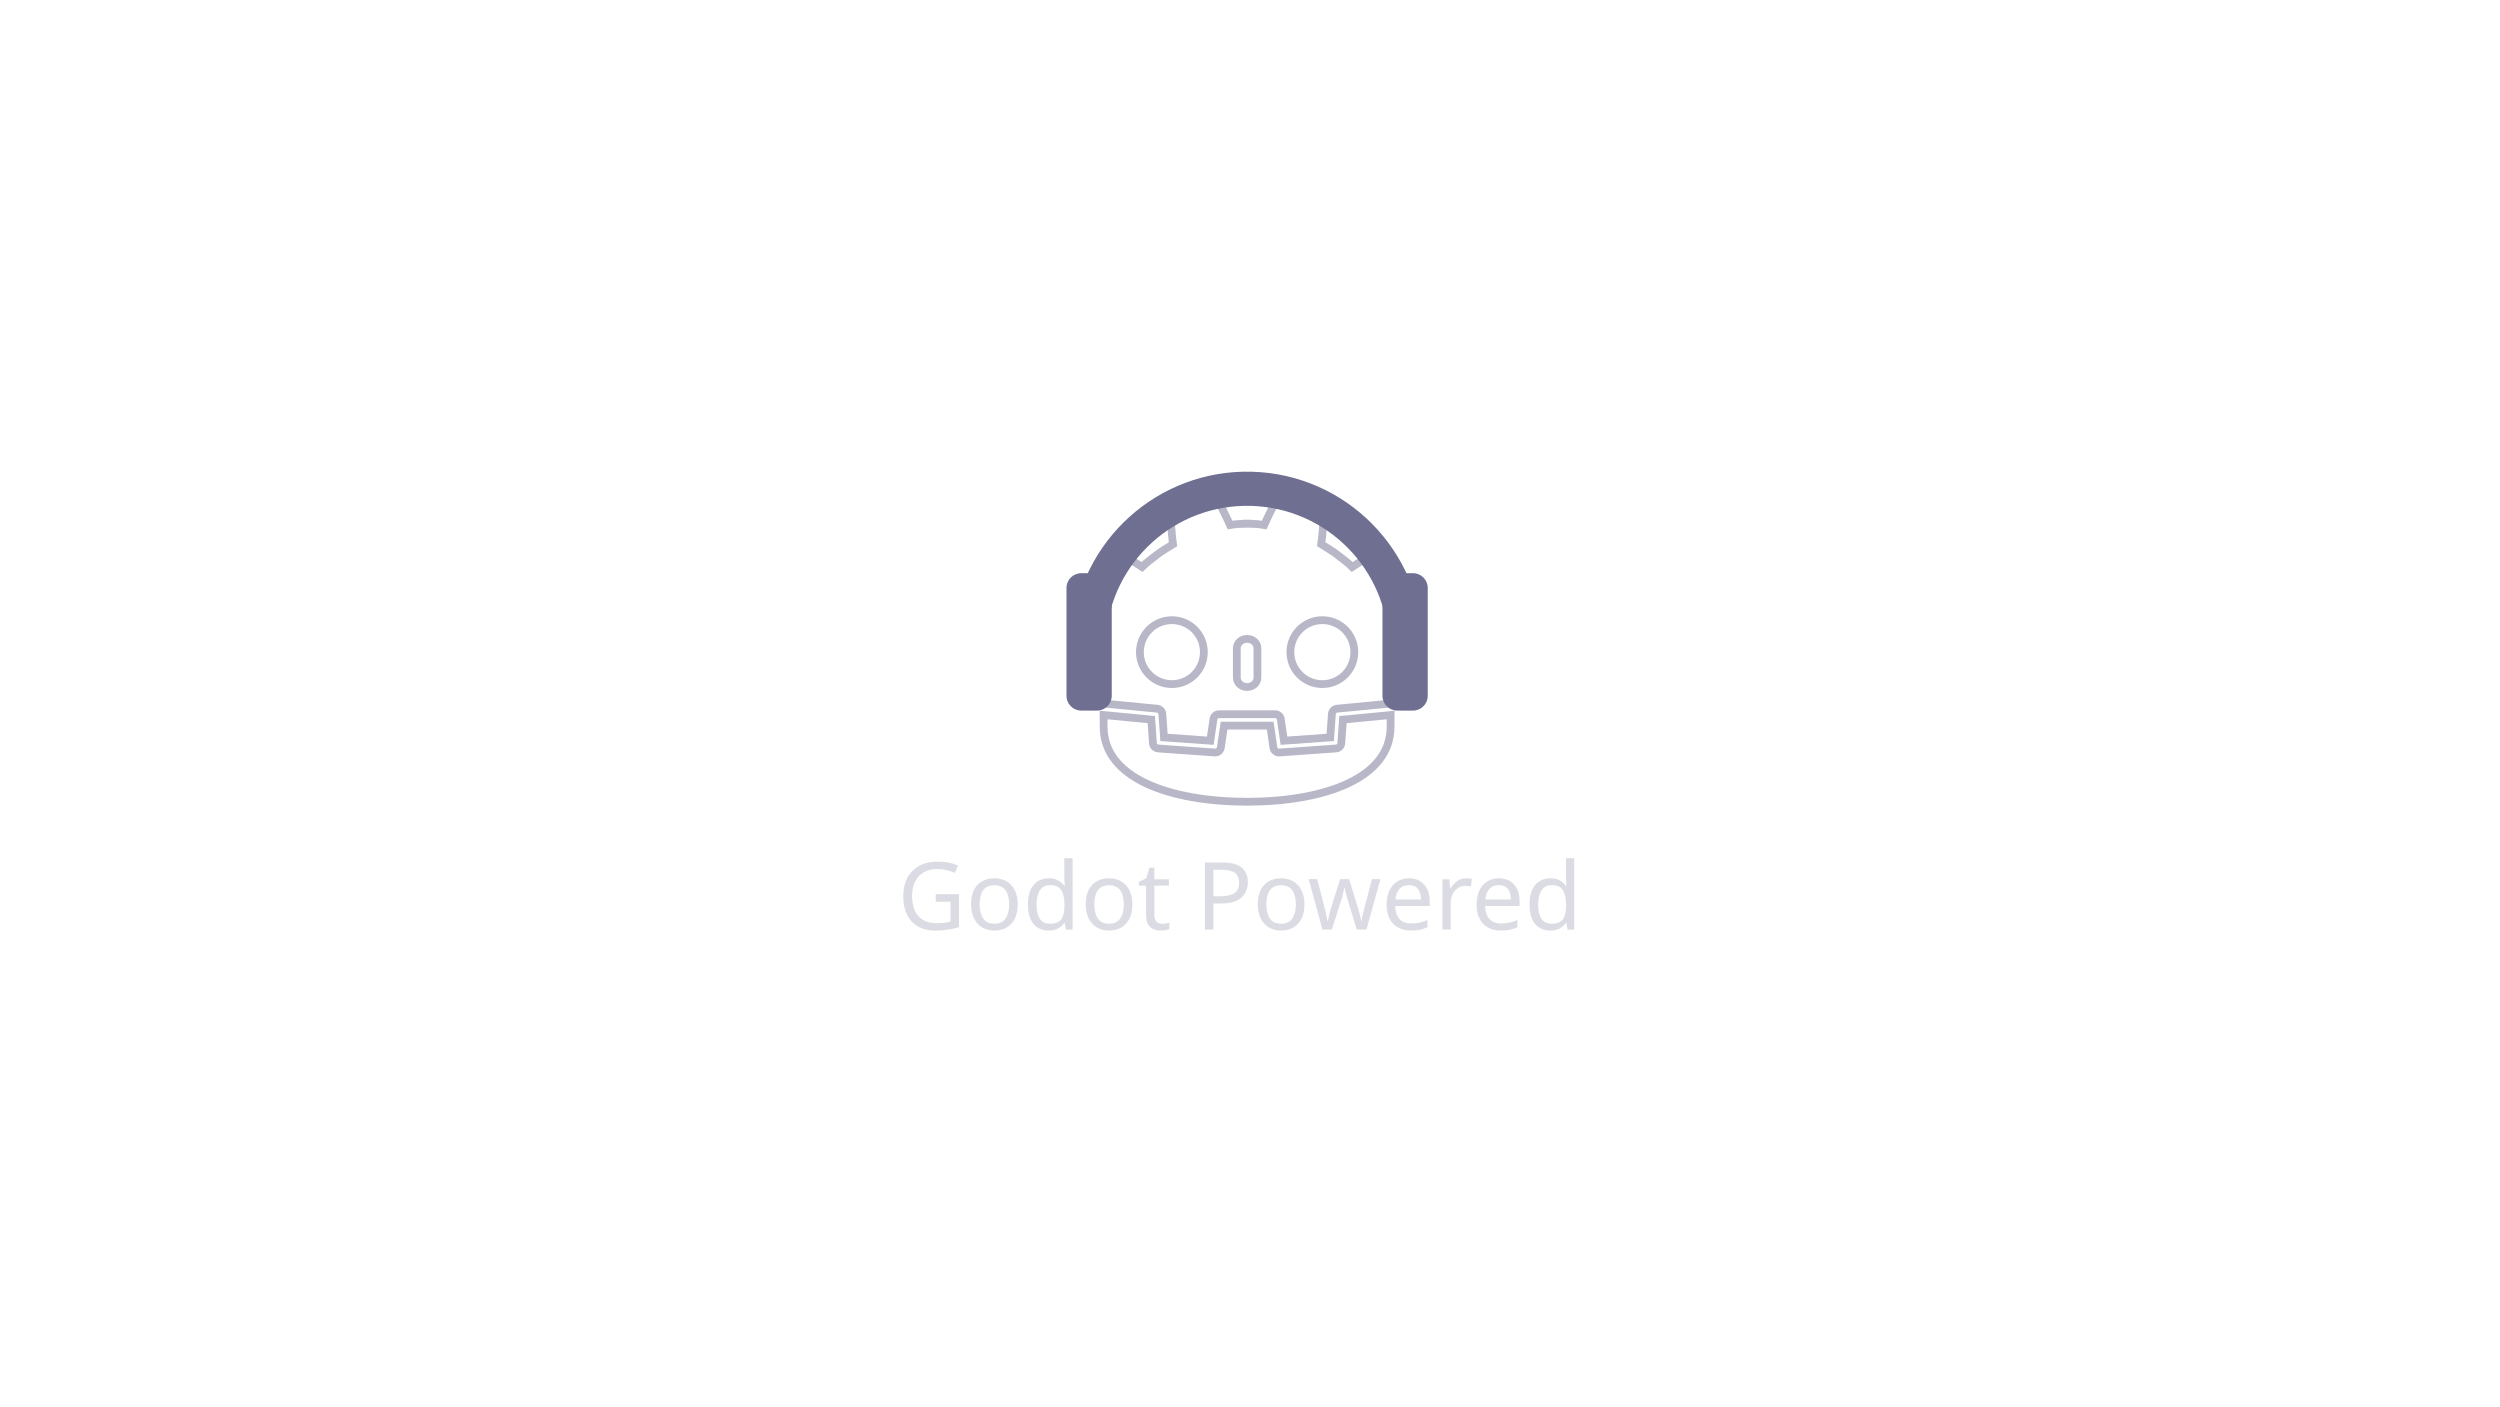
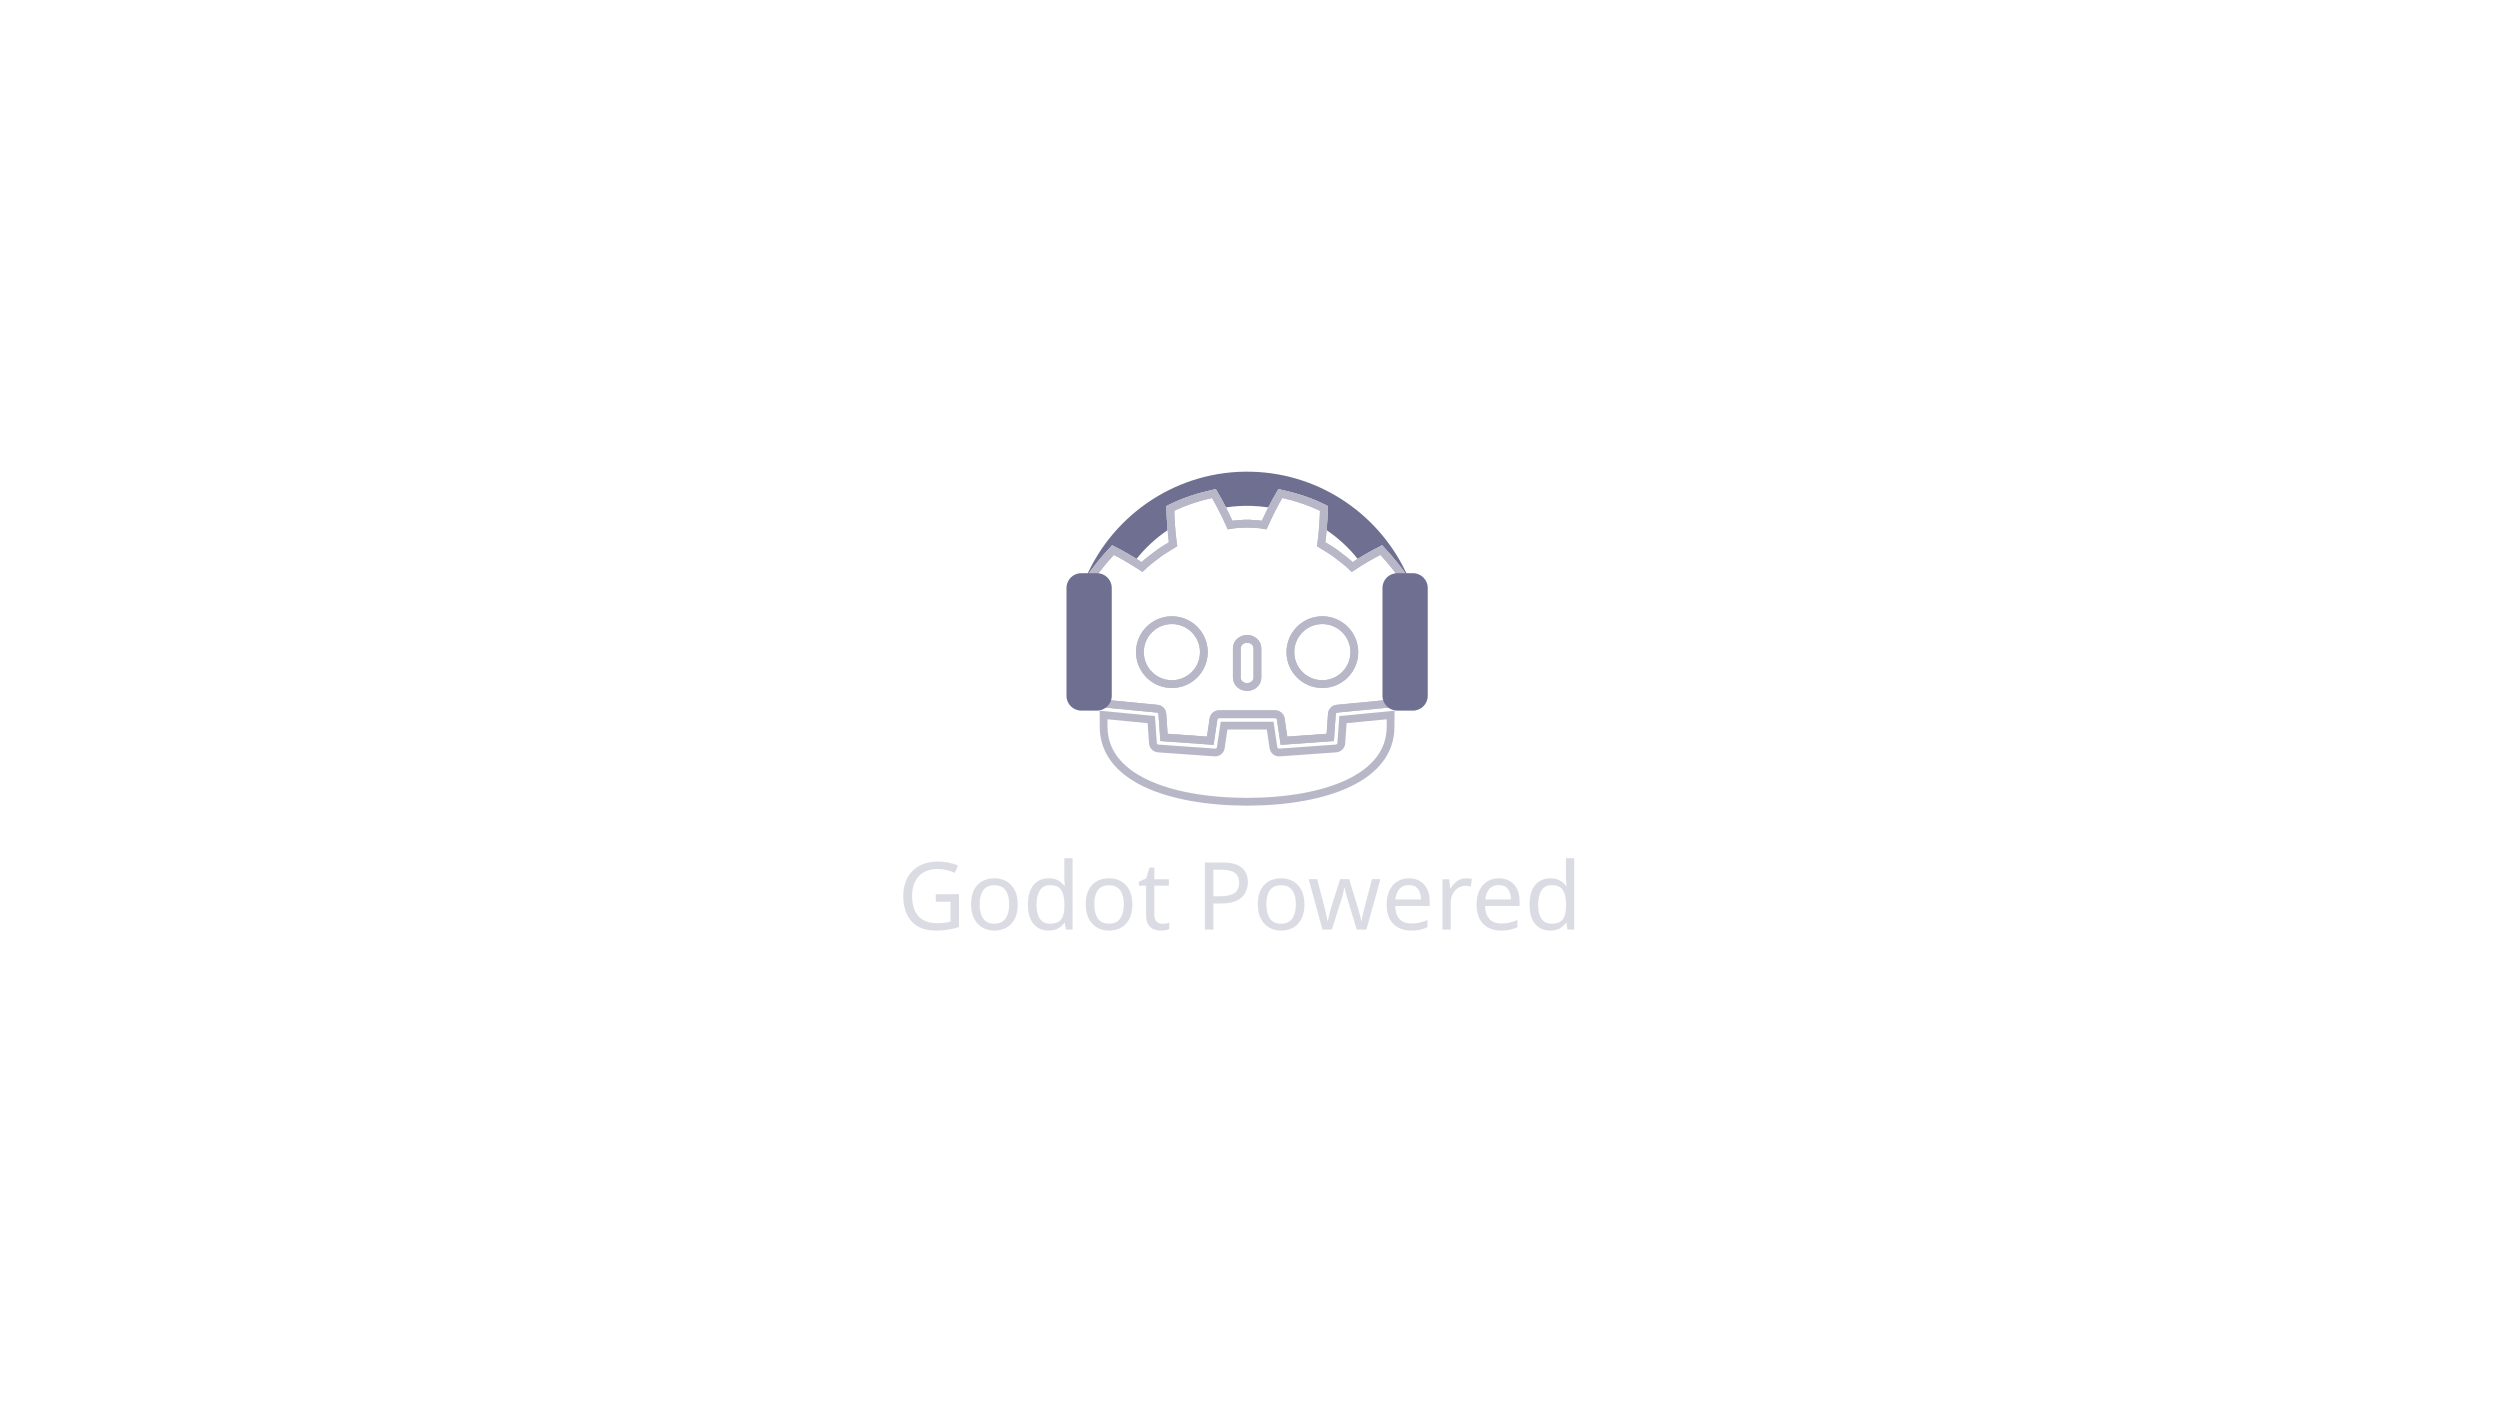
<svg xmlns="http://www.w3.org/2000/svg" width="1280" height="720" viewBox="0 0 1280 720" version="1.1" id="svg5" xml:space="preserve">
  <defs id="defs2" />
  <g id="layer1">
    <g id="g4030" transform="matrix(0.4977972,0,0,0.4977972,959.7379,223.1219)">
      <g id="g3136" transform="translate(-899.38)">
        <g id="g6559">
+           <path d="M 259.244,36.974 C 183.449,34.818 116.647,80.023 88.088,146.197 95.617,134.875 104.197,124.523 113.202,114.832 l 2.044,-2.197 2.684,1.35 c 7.691,3.87 15.173,8.144 22.407,12.646 9.13,-11.413 19.931,-21.392 32.02,-29.587 -0.639,-7.332 -1.037,-14.691 -1.232,-22.215 l -0.067,-2.539 2.268,-1.142 c 14.63,-7.364 30.144,-12.207 45.725,-15.671 l 2.825,-0.624 1.479,2.484 c 3.145,5.277 6.121,10.76 8.934,16.31 8.448,-1.263 17.124,-1.801 25.958,-1.55 5.995,0.17 11.896,0.699 17.683,1.565 2.814,-5.556 5.791,-11.044 8.934,-16.326 l 1.479,-2.484 2.829,0.624 c 15.588,3.464 31.098,8.307 45.729,15.671 l 2.268,1.142 -0.067,2.535 c -0.196,7.528 -0.595,14.891 -1.232,22.227 12.107,8.208 22.901,18.19 32.012,29.58 7.237,-4.503 14.72,-8.774 22.411,-12.646 l 2.684,-1.35 2.044,2.197 c 8.973,9.657 17.529,19.971 25.04,31.247 C 392.946,83.445 331.379,39.025 259.244,36.974 Z M 82.916,159.631 c -4.796,14.134 -7.897,29.077 -9.052,44.603 l 28.689,2.134 v -18.68 c -6.468,-8.146 -13.262,-18.07 -19.637,-28.057 z m 342.383,0.028 c -5.387,8.636 -12.295,18.692 -19.626,28.03 v 27.32 l 29.148,-0.506 c -0.333,-19.143 -3.655,-37.573 -9.522,-54.843 z" style="baseline-shift:baseline;display:inline;overflow:visible;opacity:1;vector-effect:none;fill:#6f6f91;enable-background:accumulate;stop-color:#000000;stop-opacity:1" id="path9" />
          <path id="path264" style="fill:none;stroke:#b7b7c8;stroke-width:8;stroke-dasharray:none" d="m 219.921,59.384 c -15.358,3.414 -30.551,8.169 -44.795,15.338 0.326,12.577 1.139,24.628 2.787,36.869 -5.532,3.544 -11.345,6.586 -16.512,10.734 -5.25,4.039 -10.612,7.902 -15.365,12.625 -9.496,-6.281 -19.548,-12.182 -29.902,-17.393 -11.161,12.012 -21.596,24.977 -30.121,39.484 6.7,10.517 13.886,21.087 20.541,29.33 v 71.654 9.102 8.281 c 0.163,10e-4 0.325,0.009 0.486,0.023 l 54.588,5.264 c 2.859,0.276 5.1,2.576 5.299,5.441 l 1.684,24.096 47.615,3.398 3.279,-22.24 c 0.425,-2.883 2.9,-5.02 5.816,-5.02 h 57.59 c 2.915,0 5.387,2.136 5.812,5.02 l 3.281,22.24 47.617,-3.398 1.682,-24.096 c 0.201,-2.865 2.44,-5.164 5.299,-5.441 l 54.564,-5.264 c 0.161,-0.015 0.323,-0.022 0.486,-0.023 v -7.104 l 0.021,-0.008 v -81.926 c 7.687,-9.676 14.966,-20.35 20.543,-29.33 -8.522,-14.508 -18.964,-27.473 -30.125,-39.484 -10.351,5.21 -20.406,11.111 -29.902,17.393 -4.752,-4.723 -10.104,-8.586 -15.361,-12.625 -5.165,-4.149 -10.987,-7.19 -16.508,-10.734 1.644,-12.241 2.456,-24.292 2.783,-36.869 -14.245,-7.169 -29.435,-11.924 -44.801,-15.338 -6.135,10.311 -11.745,21.477 -16.631,32.393 -5.794,-0.968 -11.615,-1.327 -17.443,-1.396 v -0.01 c -0.041,0 -0.079,0.01 -0.113,0.01 -0.036,0 -0.075,-0.01 -0.111,-0.01 v 0.01 c -5.839,0.069 -11.656,0.428 -17.451,1.396 C 231.67,80.861 226.065,69.695 219.921,59.384 Z M 176.735,189.636 c 18.169,0 32.896,14.716 32.896,32.879 0,18.175 -14.727,32.898 -32.896,32.898 -18.16,0 -32.891,-14.723 -32.891,-32.898 0,-18.163 14.73,-32.879 32.891,-32.879 z m 154.762,0 c 18.159,0 32.889,14.716 32.889,32.879 0,18.175 -14.73,32.898 -32.889,32.898 -18.172,0 -32.898,-14.723 -32.898,-32.898 0,-18.163 14.726,-32.879 32.898,-32.879 z m -77.385,19.24 c 5.848,0 10.6,4.315 10.6,9.623 v 30.285 c 0,5.313 -4.751,9.623 -10.6,9.623 -5.848,0 -10.588,-4.31 -10.588,-9.623 v -30.285 c 0,-5.308 4.74,-9.623 10.588,-9.623 z" />
          <path d="m 352.683,291.92 -1.691,24.224 c -0.204,2.92 -2.526,5.244 -5.446,5.453 l -58.144,4.149 c -0.142,0.011 -0.284,0.015 -0.424,0.015 -2.889,0 -5.382,-2.12 -5.809,-5.022 l -3.334,-22.612 h -47.442 l -3.334,22.612 c -0.448,3.043 -3.168,5.231 -6.233,5.007 l -58.144,-4.149 c -2.92,-0.21 -5.242,-2.534 -5.446,-5.453 l -1.691,-24.224 -49.083,-4.732 c 0.023,5.275 0.09,11.054 0.09,12.205 0,51.838 65.759,76.755 147.461,77.041 h 0.1 0.101 c 81.701,-0.287 147.438,-25.203 147.438,-77.041 0,-1.172 0.071,-6.927 0.095,-12.205 z" fill="#478cbf" id="path266" style="fill:none;stroke:#b7b7c8;stroke-width:8;stroke-dasharray:none" />
+           <path id="path3" style="fill:none;stroke:#b7b7c8;stroke-width:8;stroke-dasharray:none" d="m 219.921,59.384 c -15.358,3.414 -30.551,8.169 -44.795,15.338 0.326,12.577 1.139,24.628 2.787,36.869 -5.532,3.544 -11.345,6.586 -16.512,10.734 -5.25,4.039 -10.612,7.902 -15.365,12.625 -9.496,-6.281 -19.548,-12.182 -29.902,-17.393 -11.161,12.012 -21.596,24.977 -30.121,39.484 6.7,10.517 13.886,21.087 20.541,29.33 v 71.654 9.102 8.281 c 0.163,10e-4 0.325,0.009 0.486,0.023 l 54.588,5.264 c 2.859,0.276 5.1,2.576 5.299,5.441 l 1.684,24.096 47.615,3.398 3.279,-22.24 c 0.425,-2.883 2.9,-5.02 5.816,-5.02 h 57.59 c 2.915,0 5.387,2.136 5.812,5.02 l 3.281,22.24 47.617,-3.398 1.682,-24.096 c 0.201,-2.865 2.44,-5.164 5.299,-5.441 l 54.564,-5.264 c 0.161,-0.015 0.323,-0.022 0.486,-0.023 v -7.104 l 0.021,-0.008 v -81.926 c 7.687,-9.676 14.966,-20.35 20.543,-29.33 -8.522,-14.508 -18.964,-27.473 -30.125,-39.484 -10.351,5.21 -20.406,11.111 -29.902,17.393 -4.752,-4.723 -10.104,-8.586 -15.361,-12.625 -5.165,-4.149 -10.987,-7.19 -16.508,-10.734 1.644,-12.241 2.456,-24.292 2.783,-36.869 -14.245,-7.169 -29.435,-11.924 -44.801,-15.338 -6.135,10.311 -11.745,21.477 -16.631,32.393 -5.794,-0.968 -11.615,-1.327 -17.443,-1.396 v -0.01 c -0.041,0 -0.079,0.01 -0.113,0.01 -0.036,0 -0.075,-0.01 -0.111,-0.01 v 0.01 c -5.839,0.069 -11.656,0.428 -17.451,1.396 C 231.67,80.861 226.065,69.695 219.921,59.384 Z M 176.735,189.636 c 18.169,0 32.896,14.716 32.896,32.879 0,18.175 -14.727,32.898 -32.896,32.898 -18.16,0 -32.891,-14.723 -32.891,-32.898 0,-18.163 14.73,-32.879 32.891,-32.879 z m 154.762,0 c 18.159,0 32.889,14.716 32.889,32.879 0,18.175 -14.73,32.898 -32.889,32.898 -18.172,0 -32.898,-14.723 -32.898,-32.898 0,-18.163 14.726,-32.879 32.898,-32.879 z m -77.385,19.24 c 5.848,0 10.6,4.315 10.6,9.623 v 30.285 c 0,5.313 -4.751,9.623 -10.6,9.623 -5.848,0 -10.588,-4.31 -10.588,-9.623 v -30.285 c 0,-5.308 4.74,-9.623 10.588,-9.623 z" transform="translate(3.3670656e-6)" />
+           <path style="display:none;fill:none;fill-opacity:1;stroke:#6f6f91;stroke-width:35.139;stroke-dasharray:none;stroke-opacity:1" id="path4" d="M 91.384,205.537 A 163.173,163.173 0 0 1 258.746,54.535 163.173,163.173 0 0 1 417.255,214.805" transform="translate(3.3670656e-6)" />
        </g>
        <g id="g6634" transform="translate(4.318871)">
          <rect style="fill:#6f6f91;fill-opacity:1;stroke:none;stroke-width:7.181;stroke-dasharray:none" id="rect6476" width="46.554" height="141.324" x="64.011" y="141.324" ry="15.173" />
          <rect style="fill:#6f6f91;fill-opacity:1;stroke:none;stroke-width:7.181;stroke-dasharray:none" id="rect6630" width="46.554" height="141.324" x="389.011" y="141.324" ry="15.173" />
        </g>
-         <path style="fill:none;fill-opacity:1;stroke:#6f6f91;stroke-width:35.139;stroke-dasharray:none;stroke-opacity:1" id="path6555" d="M 91.384,205.537 A 163.173,163.173 0 0 1 258.746,54.535 163.173,163.173 0 0 1 417.255,214.805" />
      </g>
      <text xml:space="preserve" style="font-style:normal;font-variant:normal;font-weight:normal;font-stretch:normal;font-size:96.653px;font-family:'mononoki Nerd Font Mono';-inkscape-font-specification:'mononoki Nerd Font Mono, Normal';font-variant-ligatures:normal;font-variant-caps:normal;font-variant-numeric:normal;font-variant-east-asian:normal;fill:#dbdbe3;stroke:none;stroke-width:2;stroke-dasharray:none" x="-1004.845" y="507.918" id="text294">
        <tspan id="tspan292" x="-1004.845" y="507.918">Godot Powered</tspan>
      </text>
    </g>
  </g>
</svg>
